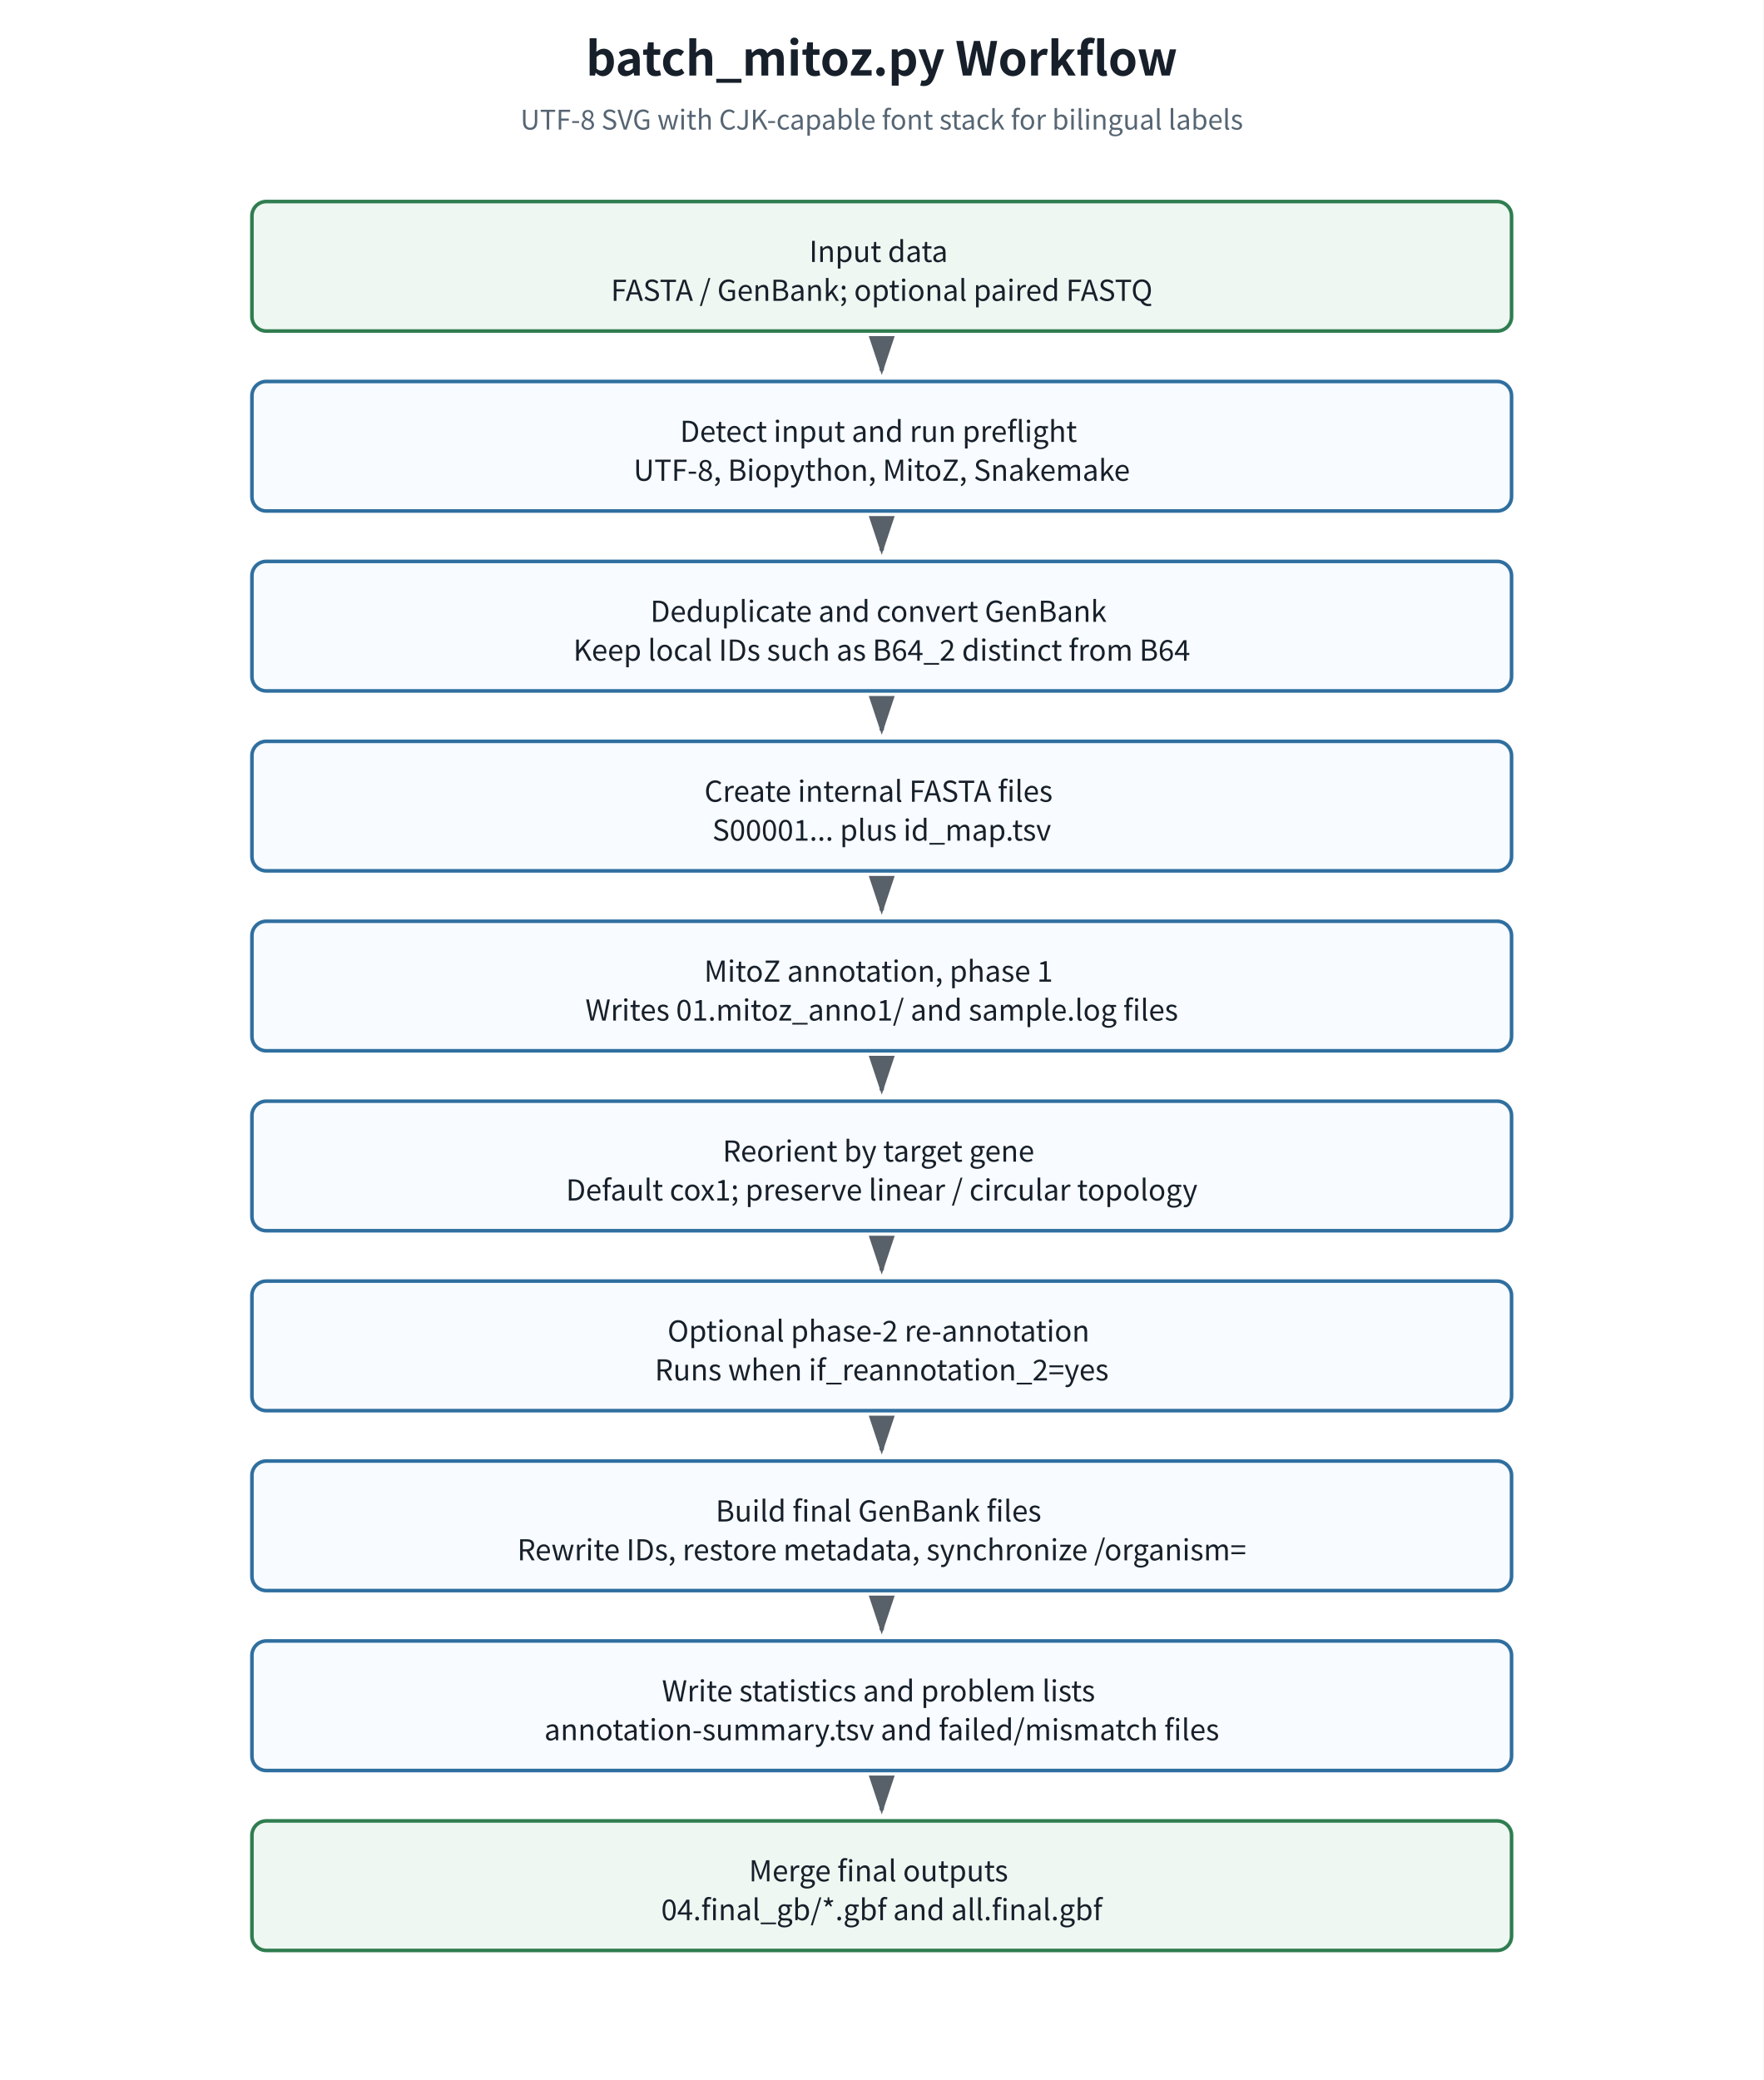
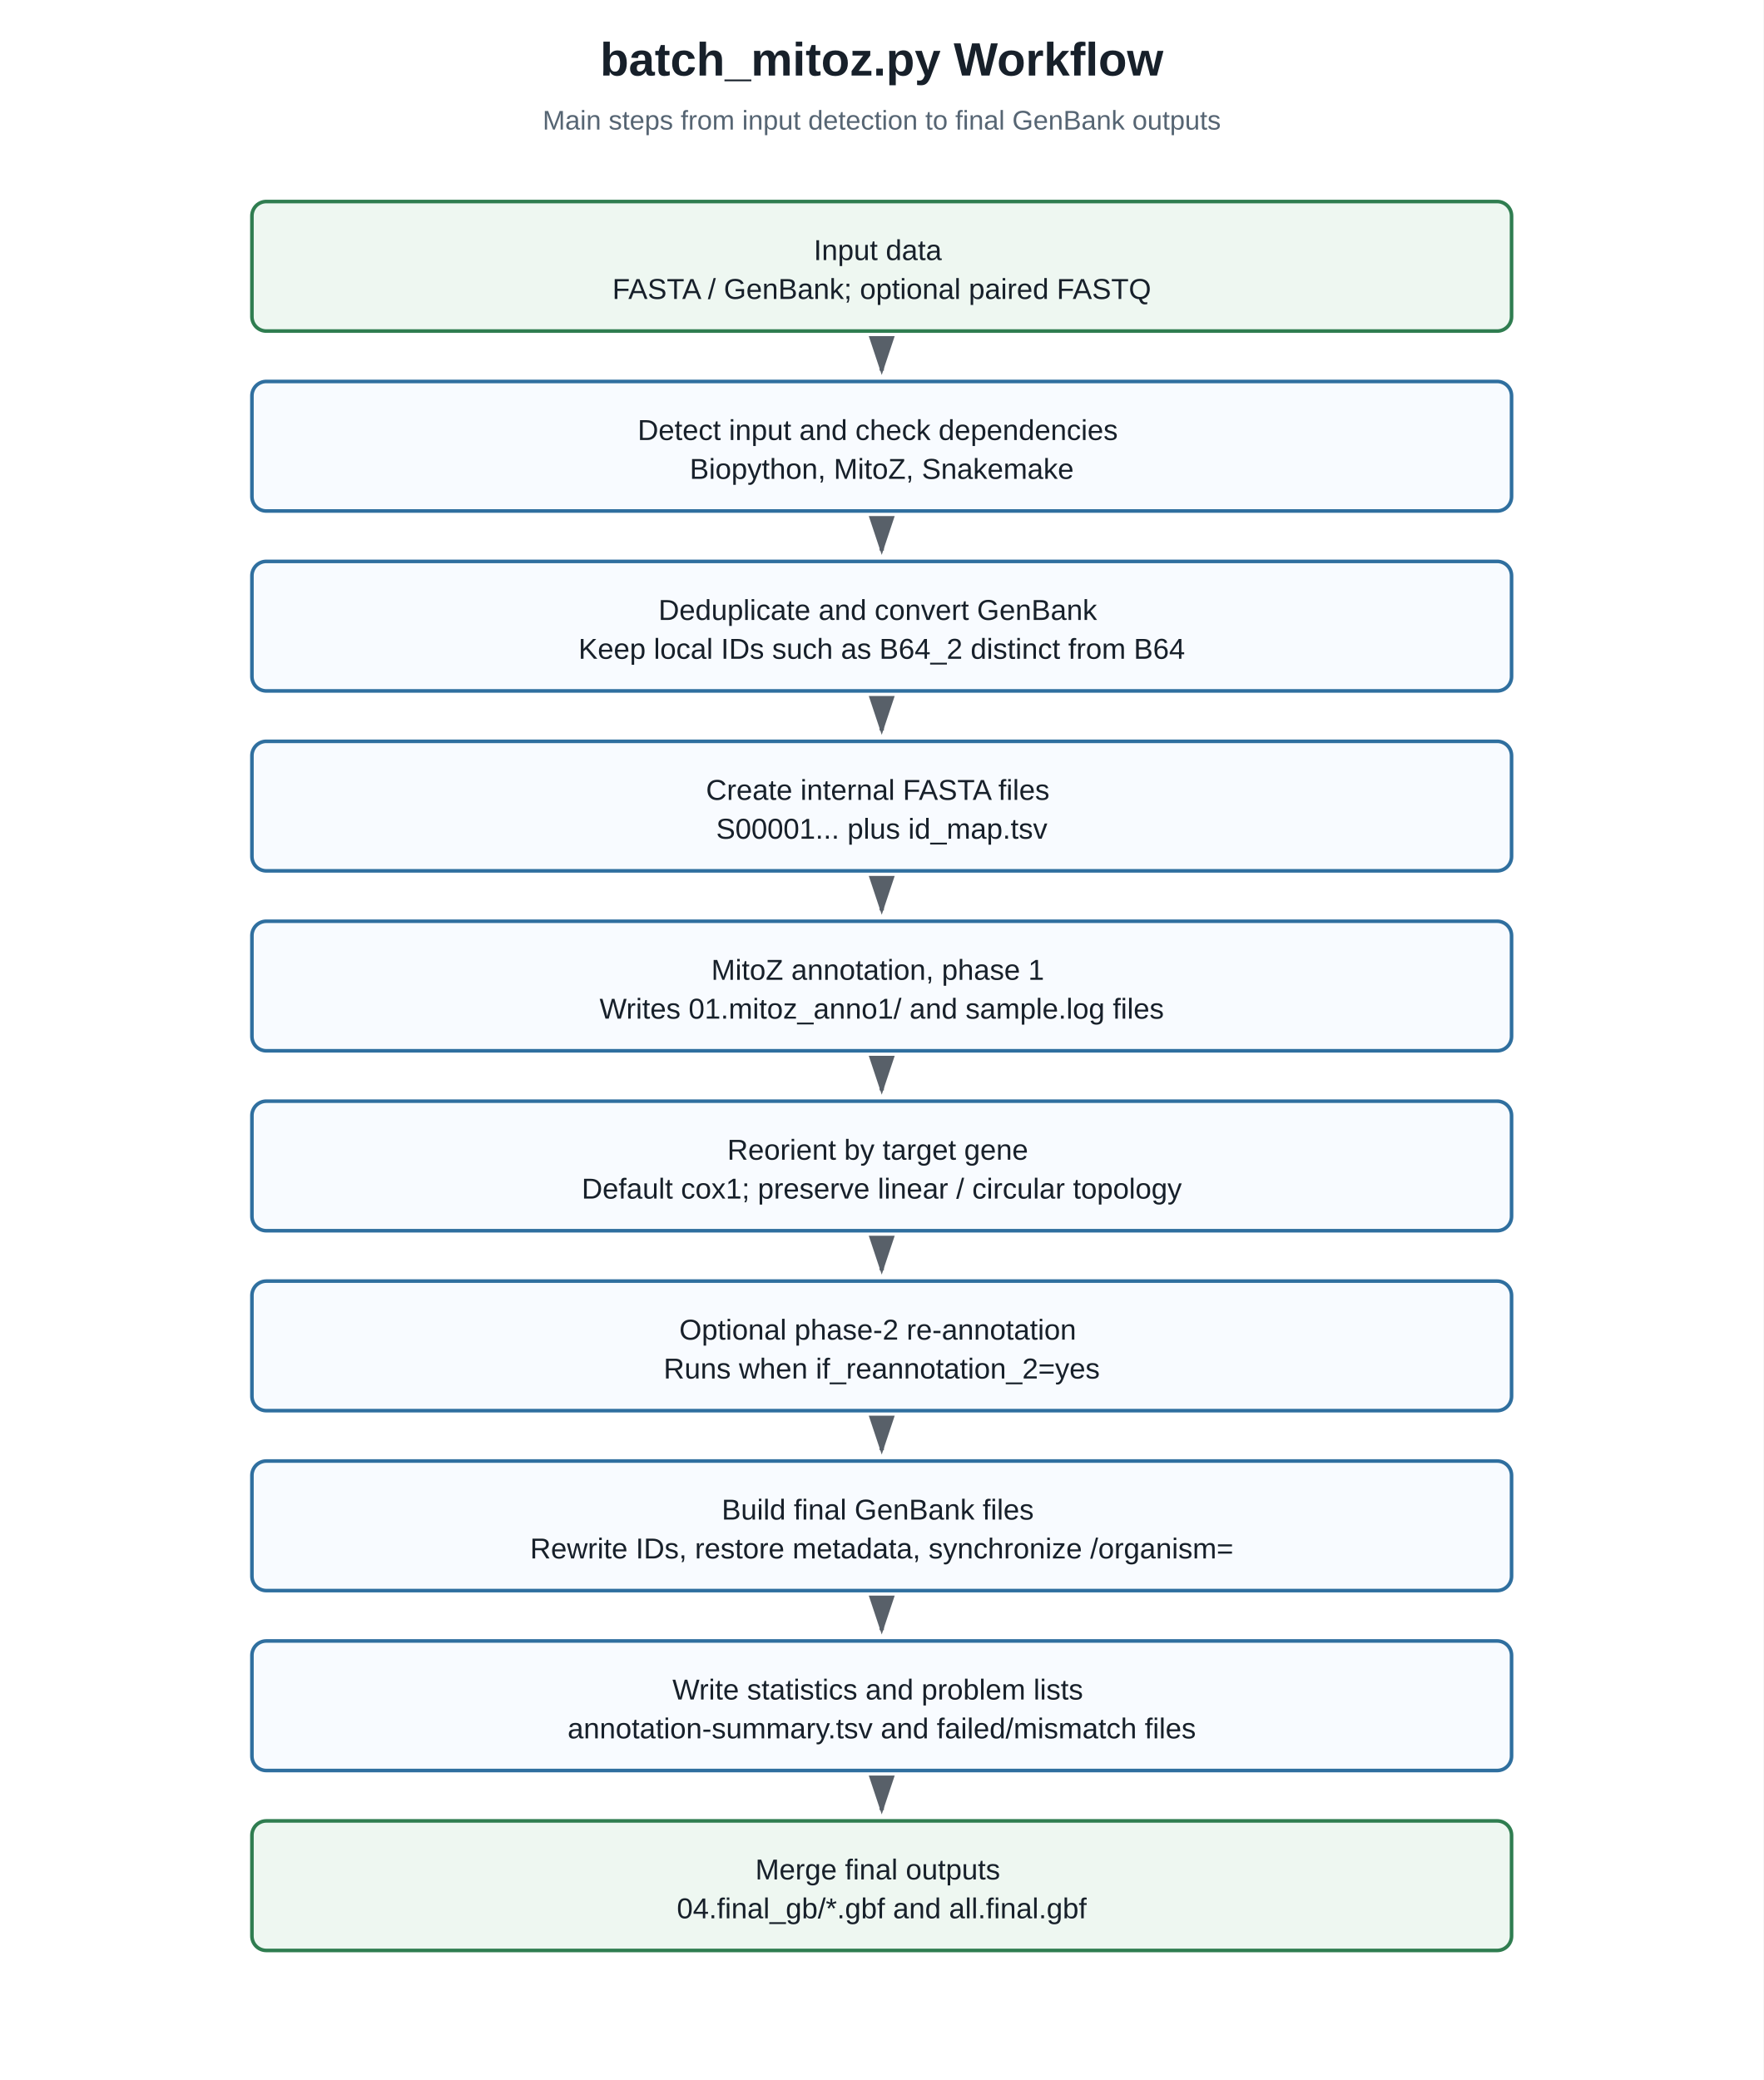
<svg xmlns="http://www.w3.org/2000/svg" width="980" height="1156" viewBox="0 0 980 1156" role="img" aria-label="batch_mitoz.py Workflow">
  <defs>
    <style>
- text { font-family: "Noto Sans CJK SC", "Source Han Sans SC", "Microsoft YaHei", "SimHei", "WenQuanYi Micro Hei", "PingFang SC", Arial, sans-serif; fill: #17202a; }
+ text { font-family: Arial, Helvetica, sans-serif; fill: #17202a; }
.title { font-weight: 700; }
.subtitle { fill: #566573; }
.node { fill: #f8fbff; stroke: #2f6f9f; stroke-width: 2; rx: 8; }
.node-accent { fill: #eef7f1; stroke: #2f7d50; stroke-width: 2; rx: 8; }
.arrow { stroke: #586069; stroke-width: 2.4; fill: none; marker-end: url(#arrowhead); }
</style>
    <marker id="arrowhead" markerWidth="10" markerHeight="10" refX="8" refY="3" orient="auto" markerUnits="strokeWidth">
      <path d="M0,0 L0,6 L9,3 z" fill="#586069" />
    </marker>
  </defs>
  <rect x="0" y="0" width="980" height="100%" fill="#ffffff" />
  <text class="title" x="490" y="42" font-size="26" text-anchor="middle">batch_mitoz.py Workflow</text>
-   <text class="subtitle" x="490" y="72" font-size="15" text-anchor="middle">UTF-8 SVG with CJK-capable font stack for bilingual labels</text>
+   <text class="subtitle" x="490" y="72" font-size="15" text-anchor="middle">Main steps from input detection to final GenBank outputs</text>
  <rect class="node-accent" x="140" y="112" width="700" height="72" />
  <text x="490" y="140" font-size="16" text-anchor="middle" dominant-baseline="middle">
    <tspan x="490" dy="0">Input data</tspan>
    <tspan x="490" dy="1.35em">FASTA / GenBank; optional paired FASTQ</tspan>
  </text>
  <path class="arrow" d="M 490 189 L 490 206" />
  <rect class="node" x="140" y="212" width="700" height="72" />
  <text x="490" y="240" font-size="16" text-anchor="middle" dominant-baseline="middle">
-     <tspan x="490" dy="0">Detect input and run preflight</tspan>
-     <tspan x="490" dy="1.35em">UTF-8, Biopython, MitoZ, Snakemake</tspan>
+     <tspan x="490" dy="0">Detect input and check dependencies</tspan>
+     <tspan x="490" dy="1.35em">Biopython, MitoZ, Snakemake</tspan>
  </text>
  <path class="arrow" d="M 490 289 L 490 306" />
  <rect class="node" x="140" y="312" width="700" height="72" />
  <text x="490" y="340" font-size="16" text-anchor="middle" dominant-baseline="middle">
    <tspan x="490" dy="0">Deduplicate and convert GenBank</tspan>
    <tspan x="490" dy="1.35em">Keep local IDs such as B64_2 distinct from B64</tspan>
  </text>
  <path class="arrow" d="M 490 389 L 490 406" />
  <rect class="node" x="140" y="412" width="700" height="72" />
  <text x="490" y="440" font-size="16" text-anchor="middle" dominant-baseline="middle">
    <tspan x="490" dy="0">Create internal FASTA files</tspan>
    <tspan x="490" dy="1.35em">S00001... plus id_map.tsv</tspan>
  </text>
  <path class="arrow" d="M 490 489 L 490 506" />
  <rect class="node" x="140" y="512" width="700" height="72" />
  <text x="490" y="540" font-size="16" text-anchor="middle" dominant-baseline="middle">
    <tspan x="490" dy="0">MitoZ annotation, phase 1</tspan>
    <tspan x="490" dy="1.35em">Writes 01.mitoz_anno1/ and sample.log files</tspan>
  </text>
  <path class="arrow" d="M 490 589 L 490 606" />
  <rect class="node" x="140" y="612" width="700" height="72" />
  <text x="490" y="640" font-size="16" text-anchor="middle" dominant-baseline="middle">
    <tspan x="490" dy="0">Reorient by target gene</tspan>
    <tspan x="490" dy="1.35em">Default cox1; preserve linear / circular topology</tspan>
  </text>
  <path class="arrow" d="M 490 689 L 490 706" />
  <rect class="node" x="140" y="712" width="700" height="72" />
  <text x="490" y="740" font-size="16" text-anchor="middle" dominant-baseline="middle">
    <tspan x="490" dy="0">Optional phase-2 re-annotation</tspan>
    <tspan x="490" dy="1.35em">Runs when if_reannotation_2=yes</tspan>
  </text>
  <path class="arrow" d="M 490 789 L 490 806" />
  <rect class="node" x="140" y="812" width="700" height="72" />
  <text x="490" y="840" font-size="16" text-anchor="middle" dominant-baseline="middle">
    <tspan x="490" dy="0">Build final GenBank files</tspan>
    <tspan x="490" dy="1.35em">Rewrite IDs, restore metadata, synchronize /organism=</tspan>
  </text>
  <path class="arrow" d="M 490 889 L 490 906" />
  <rect class="node" x="140" y="912" width="700" height="72" />
  <text x="490" y="940" font-size="16" text-anchor="middle" dominant-baseline="middle">
    <tspan x="490" dy="0">Write statistics and problem lists</tspan>
    <tspan x="490" dy="1.35em">annotation-summary.tsv and failed/mismatch files</tspan>
  </text>
  <path class="arrow" d="M 490 989 L 490 1006" />
  <rect class="node-accent" x="140" y="1012" width="700" height="72" />
  <text x="490" y="1040" font-size="16" text-anchor="middle" dominant-baseline="middle">
    <tspan x="490" dy="0">Merge final outputs</tspan>
    <tspan x="490" dy="1.35em">04.final_gb/*.gbf and all.final.gbf</tspan>
  </text>
</svg>
